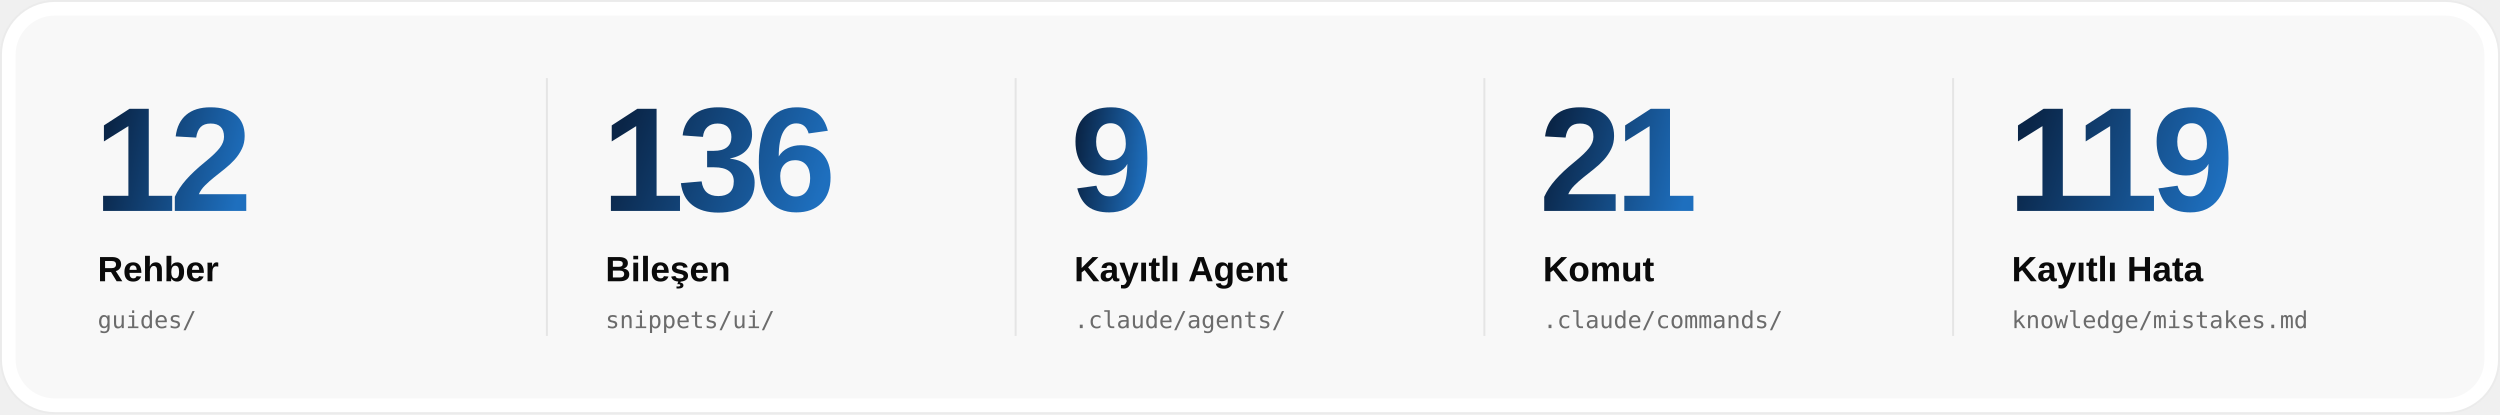
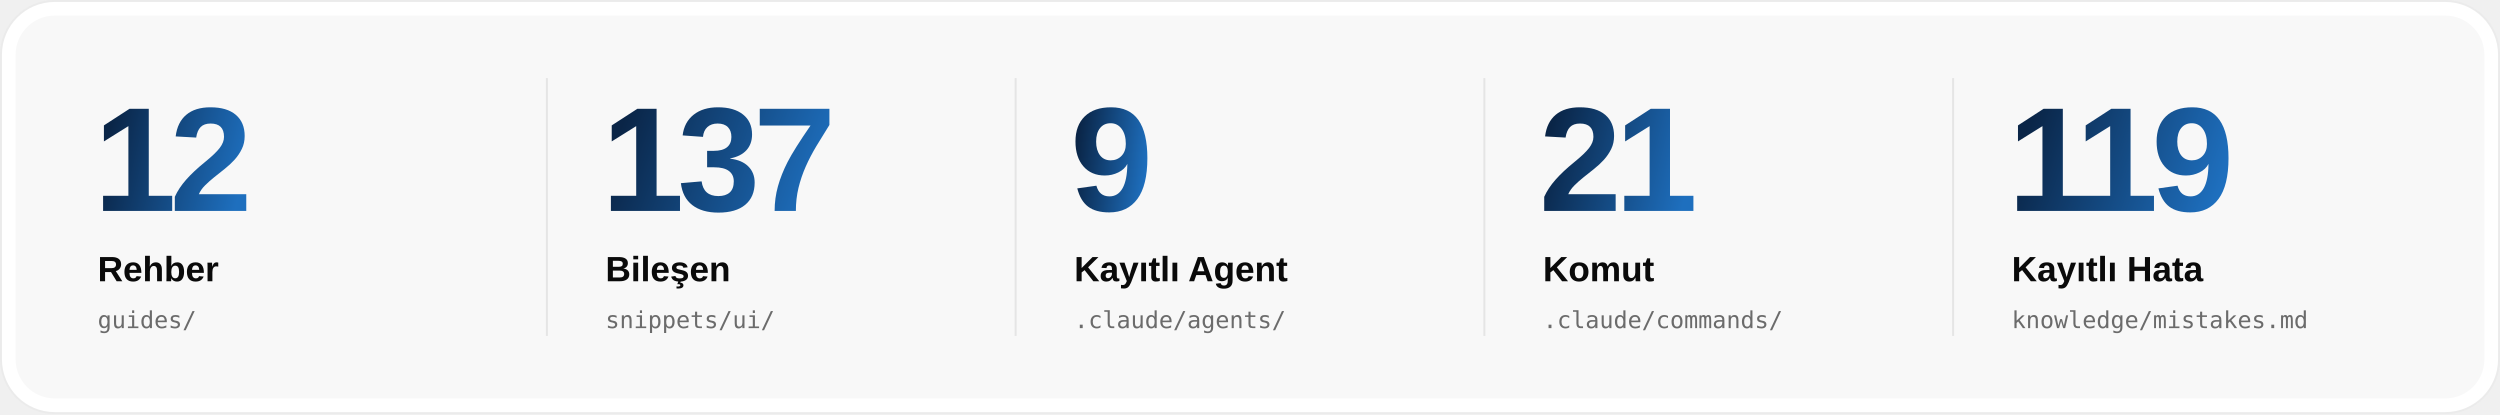
- <svg xmlns="http://www.w3.org/2000/svg" width="1280" height="212" viewBox="0 0 1280 212" role="img" aria-label="12 Rehber, 136 Bileşen, 9 Kayıtlı Agent, 21 Komut, 119 Kayıtlı Hata">
+ <svg xmlns="http://www.w3.org/2000/svg" width="1280" height="212" viewBox="0 0 1280 212" role="img" aria-label="12 Rehber, 137 Bileşen, 9 Kayıtlı Agent, 21 Komut, 119 Kayıtlı Hata">
  <defs>
    <linearGradient id="stat-ink" x1="0.008" y1="0.413" x2="0.992" y2="0.587">
      <stop offset="0%" stop-color="#0a2547" />
      <stop offset="100%" stop-color="#1e6fbe" />
    </linearGradient>
  </defs>
  <rect width="1280" height="212" rx="28" fill="#ffffff" />
  <rect x="8" y="8" width="1264" height="196" rx="20" fill="rgb(0,0,0)" fill-opacity="0.03" />
  <g transform="translate(40 0)">
    <text x="8" y="108" font-family="-apple-system, BlinkMacSystemFont, 'Segoe UI', 'Helvetica Neue', Arial, sans-serif" font-size="76" font-weight="800" letter-spacing="-3.4" fill="url(#stat-ink)">12</text>
    <text x="10" y="144" font-family="-apple-system, BlinkMacSystemFont, 'Segoe UI', 'Helvetica Neue', Arial, sans-serif" font-size="18" font-weight="650" fill="#0a0a0a">Rehber</text>
    <text x="10" y="168" font-family="ui-monospace, SFMono-Regular, Menlo, Consolas, monospace" font-size="12" fill="#6b6b6b">guides/</text>
  </g>
  <g transform="translate(280 0)">
    <line x1="0" y1="40" x2="0" y2="172" stroke="rgb(0,0,0)" stroke-opacity="0.08" />
-     <text x="28" y="108" font-family="-apple-system, BlinkMacSystemFont, 'Segoe UI', 'Helvetica Neue', Arial, sans-serif" font-size="76" font-weight="800" letter-spacing="-3.4" fill="url(#stat-ink)">136</text>
+     <text x="28" y="108" font-family="-apple-system, BlinkMacSystemFont, 'Segoe UI', 'Helvetica Neue', Arial, sans-serif" font-size="76" font-weight="800" letter-spacing="-3.4" fill="url(#stat-ink)">137</text>
    <text x="30" y="144" font-family="-apple-system, BlinkMacSystemFont, 'Segoe UI', 'Helvetica Neue', Arial, sans-serif" font-size="18" font-weight="650" fill="#0a0a0a">Bileşen</text>
    <text x="30" y="168" font-family="ui-monospace, SFMono-Regular, Menlo, Consolas, monospace" font-size="12" fill="#6b6b6b">snippets/ui/</text>
  </g>
  <g transform="translate(520 0)">
    <line x1="0" y1="40" x2="0" y2="172" stroke="rgb(0,0,0)" stroke-opacity="0.08" />
    <text x="28" y="108" font-family="-apple-system, BlinkMacSystemFont, 'Segoe UI', 'Helvetica Neue', Arial, sans-serif" font-size="76" font-weight="800" letter-spacing="-3.4" fill="url(#stat-ink)">9</text>
    <text x="30" y="144" font-family="-apple-system, BlinkMacSystemFont, 'Segoe UI', 'Helvetica Neue', Arial, sans-serif" font-size="18" font-weight="650" fill="#0a0a0a">Kayıtlı Agent</text>
    <text x="30" y="168" font-family="ui-monospace, SFMono-Regular, Menlo, Consolas, monospace" font-size="12" fill="#6b6b6b">.claude/agents/</text>
  </g>
  <g transform="translate(760 0)">
    <line x1="0" y1="40" x2="0" y2="172" stroke="rgb(0,0,0)" stroke-opacity="0.08" />
    <text x="28" y="108" font-family="-apple-system, BlinkMacSystemFont, 'Segoe UI', 'Helvetica Neue', Arial, sans-serif" font-size="76" font-weight="800" letter-spacing="-3.4" fill="url(#stat-ink)">21</text>
    <text x="30" y="144" font-family="-apple-system, BlinkMacSystemFont, 'Segoe UI', 'Helvetica Neue', Arial, sans-serif" font-size="18" font-weight="650" fill="#0a0a0a">Komut</text>
    <text x="30" y="168" font-family="ui-monospace, SFMono-Regular, Menlo, Consolas, monospace" font-size="12" fill="#6b6b6b">.claude/commands/</text>
  </g>
  <g transform="translate(1000 0)">
    <line x1="0" y1="40" x2="0" y2="172" stroke="rgb(0,0,0)" stroke-opacity="0.08" />
    <text x="28" y="108" font-family="-apple-system, BlinkMacSystemFont, 'Segoe UI', 'Helvetica Neue', Arial, sans-serif" font-size="76" font-weight="800" letter-spacing="-3.4" fill="url(#stat-ink)">119</text>
    <text x="30" y="144" font-family="-apple-system, BlinkMacSystemFont, 'Segoe UI', 'Helvetica Neue', Arial, sans-serif" font-size="18" font-weight="650" fill="#0a0a0a">Kayıtlı Hata</text>
    <text x="30" y="168" font-family="ui-monospace, SFMono-Regular, Menlo, Consolas, monospace" font-size="12" fill="#6b6b6b">knowledge/mistakes.md</text>
  </g>
  <rect x="0.5" y="0.5" width="1279" height="211" rx="27.5" fill="none" stroke="rgb(0,0,0)" stroke-opacity="0.08" />
</svg>
